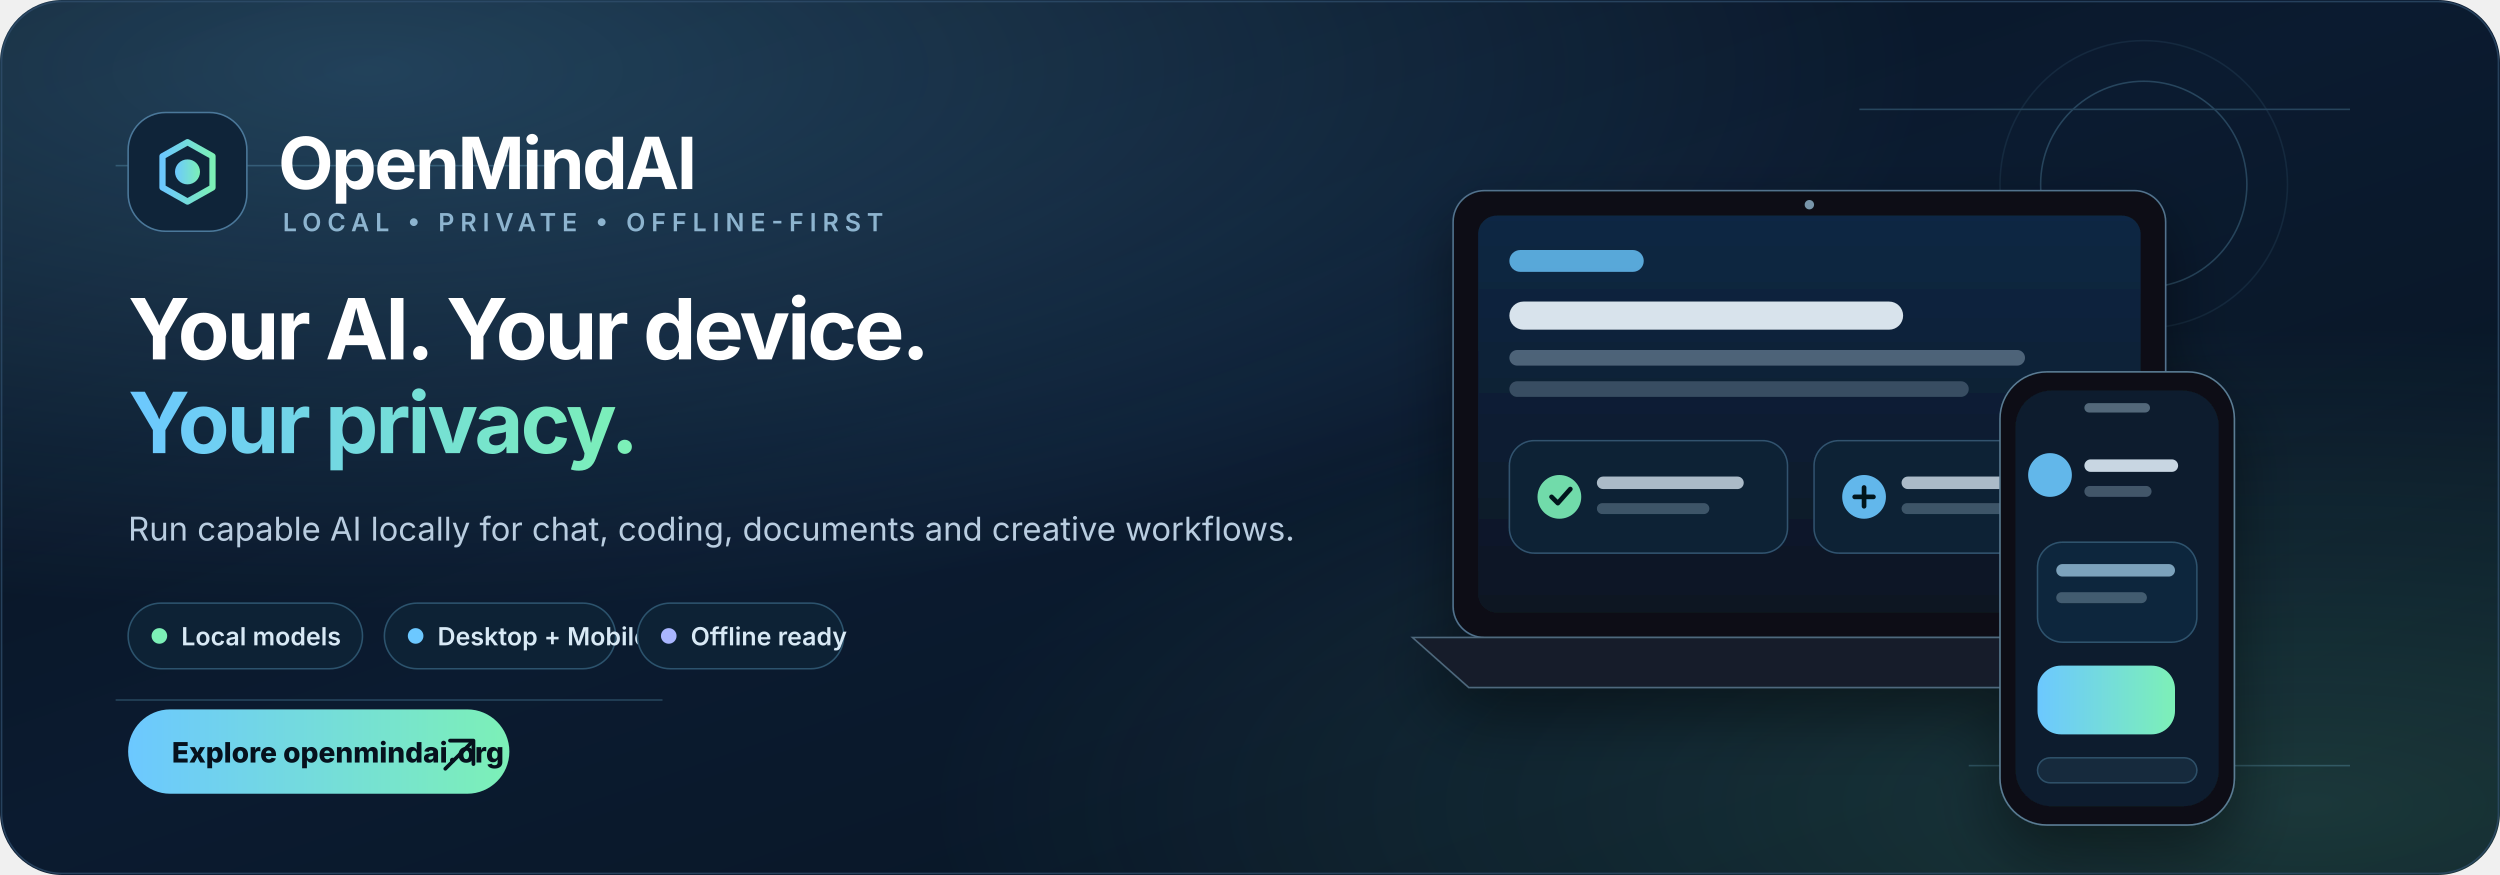
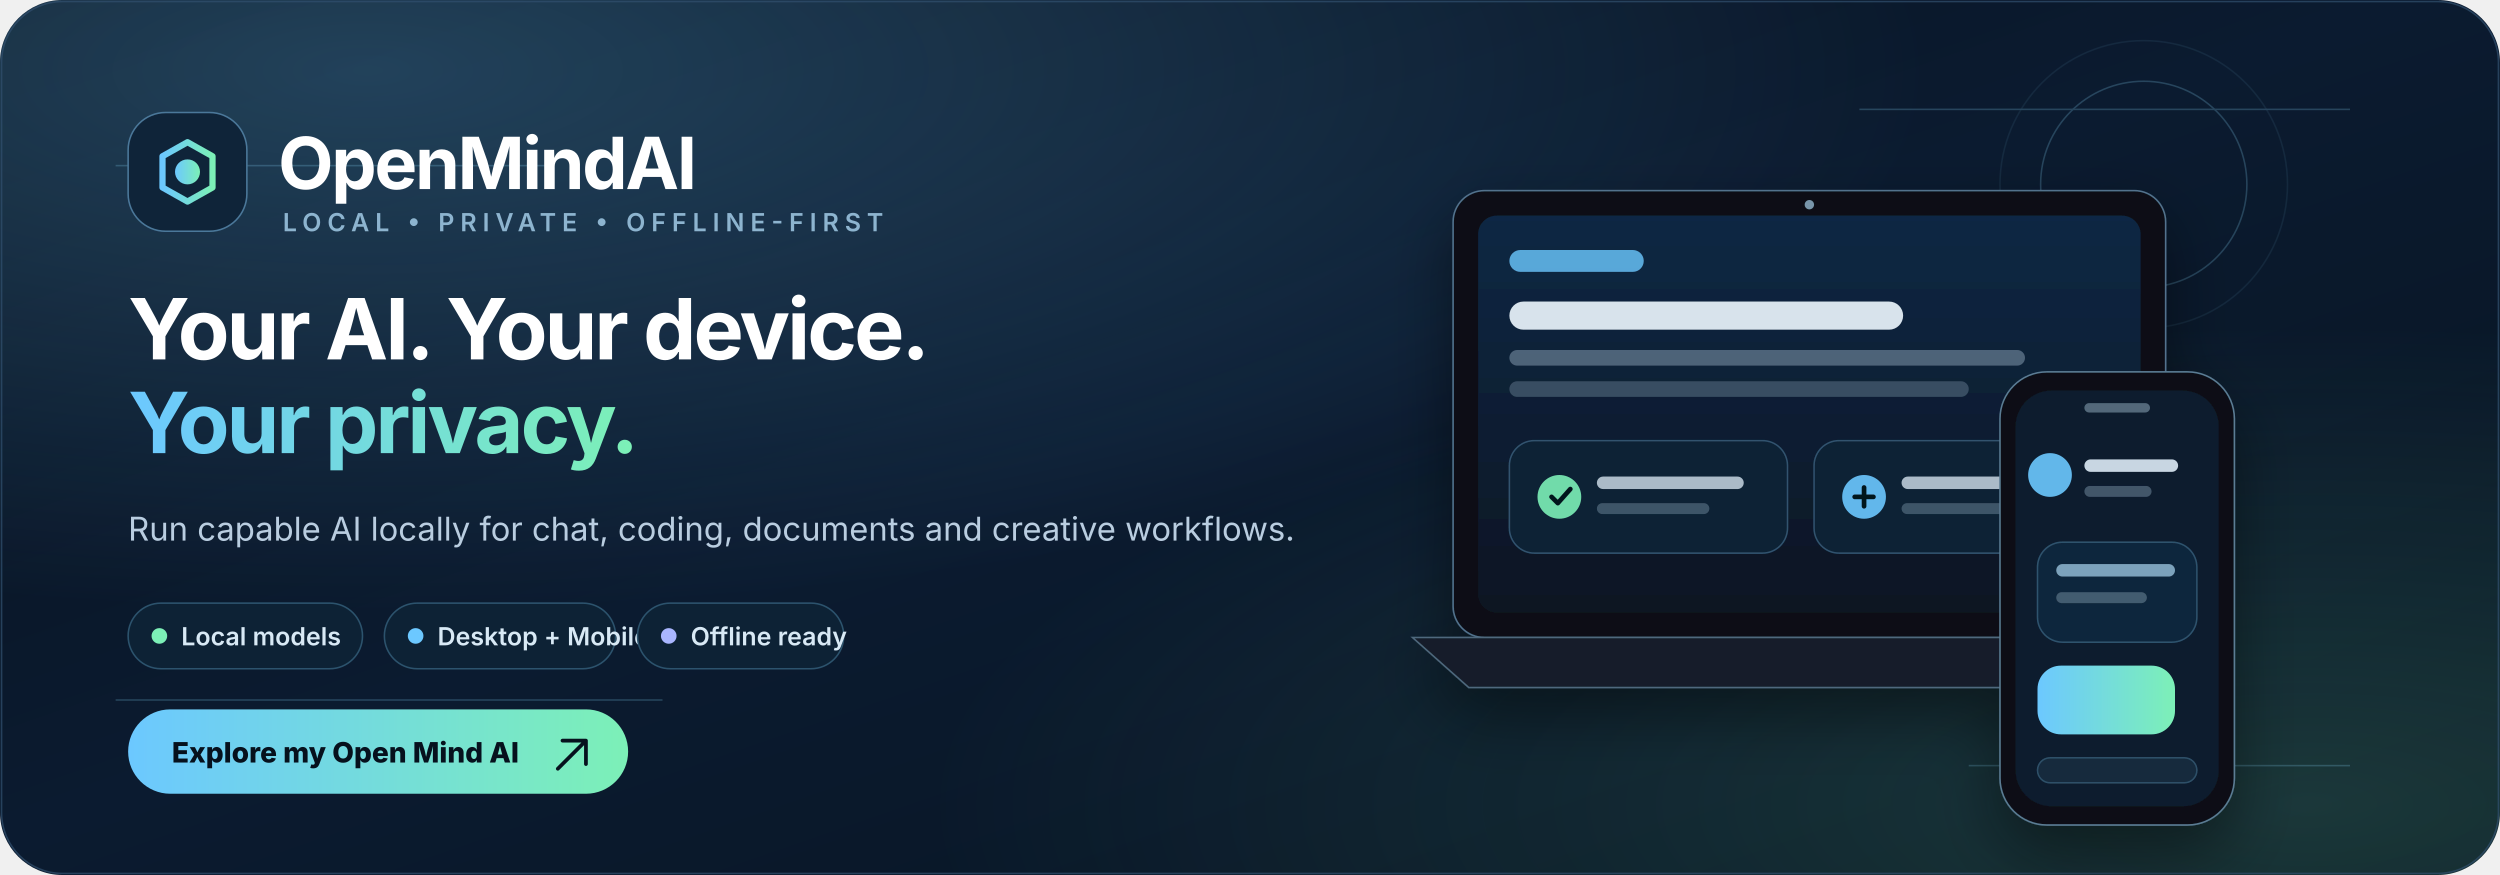
<svg xmlns="http://www.w3.org/2000/svg" viewBox="0 0 1600 560" role="img" aria-labelledby="title desc">
  <defs>
    <linearGradient id="bg" x1="0" y1="0" x2="1" y2="1">
      <stop offset="0" stop-color="#07101c" />
      <stop offset="0.48" stop-color="#0b1b30" />
      <stop offset="1" stop-color="#07131f" />
    </linearGradient>
    <linearGradient id="accent" x1="0" y1="0" x2="1" y2="0">
      <stop offset="0" stop-color="#6cc8ff" />
      <stop offset="1" stop-color="#7cf0b7" />
    </linearGradient>
    <linearGradient id="screen" x1="0" y1="0" x2="0" y2="1">
      <stop offset="0" stop-color="#102844" />
      <stop offset="1" stop-color="#081523" />
    </linearGradient>
    <radialGradient id="glowA" cx="0.15" cy="0.08" r="0.62">
      <stop offset="0" stop-color="#6cc8ff" stop-opacity="0.26" />
      <stop offset="1" stop-color="#6cc8ff" stop-opacity="0" />
    </radialGradient>
    <radialGradient id="glowB" cx="0.92" cy="0.92" r="0.55">
      <stop offset="0" stop-color="#7cf0b7" stop-opacity="0.16" />
      <stop offset="1" stop-color="#7cf0b7" stop-opacity="0" />
    </radialGradient>
    <filter id="shadow" x="-20%" y="-20%" width="140%" height="140%">
      <feDropShadow dx="0" dy="18" stdDeviation="20" flood-color="#000000" flood-opacity="0.42" />
    </filter>
  </defs>
  <rect width="1600" height="560" rx="40" fill="url(#bg)" />
  <rect width="1600" height="560" rx="40" fill="url(#glowA)" />
  <rect width="1600" height="560" rx="40" fill="url(#glowB)" />
  <rect x="1" y="1" width="1598" height="558" rx="39" fill="none" stroke="#31506e" stroke-opacity="0.72" />
  <g opacity="0.22" stroke="#89dcff">
    <path d="M74 106h278M74 448h350M1190 70h314M1260 490h244" />
    <circle cx="1372" cy="118" r="66" fill="none" />
    <circle cx="1372" cy="118" r="92" fill="none" stroke-opacity="0.35" />
  </g>
  <g transform="translate(82 72)">
    <g>
      <rect width="76" height="76" rx="24" fill="#0f2439" stroke="#4b789a" />
      <path d="M22 48V28l16-9 16 9v20l-16 9-16-9Z" fill="none" stroke="url(#accent)" stroke-width="4" stroke-linejoin="round" />
      <circle cx="38" cy="38" r="8" fill="url(#accent)" />
    </g>
    <text x="96" y="49" fill="#ffffff" font-family="Inter,Segoe UI,Arial,sans-serif" font-size="46" font-weight="700" letter-spacing="-1.4">OpenMindAI</text>
    <text x="99" y="76" fill="#8db4cf" font-family="Inter,Segoe UI,Arial,sans-serif" font-size="16" font-weight="600" letter-spacing="3.8">LOCAL • PRIVATE • OFFLINE-FIRST</text>
    <text x="0" y="158" fill="#ffffff" font-family="Inter,Segoe UI,Arial,sans-serif" font-size="54" font-weight="700" letter-spacing="-1.8">Your AI. Your device.</text>
    <text x="0" y="218" fill="url(#accent)" font-family="Inter,Segoe UI,Arial,sans-serif" font-size="54" font-weight="700" letter-spacing="-1.8">Your privacy.</text>
    <text x="0" y="274" fill="#b9cde0" font-family="Inter,Segoe UI,Arial,sans-serif" font-size="21">Run capable AI locally for chat, coding, documents and creative workflows.</text>
    <g transform="translate(0 314)" font-family="Inter,Segoe UI,Arial,sans-serif" font-size="16" font-weight="600">
      <g>
        <rect width="150" height="42" rx="21" fill="#0d2235" stroke="#2c536d" />
        <circle cx="20" cy="21" r="5" fill="#7cf0b7" />
        <text x="34" y="27" fill="#d8e9f5">Local models</text>
      </g>
      <g transform="translate(164 0)">
        <rect width="148" height="42" rx="21" fill="#0d2235" stroke="#2c536d" />
        <circle cx="20" cy="21" r="5" fill="#6cc8ff" />
        <text x="34" y="27" fill="#d8e9f5">Desktop + Mobile</text>
      </g>
      <g transform="translate(326 0)">
        <rect width="132" height="42" rx="21" fill="#0d2235" stroke="#2c536d" />
        <circle cx="20" cy="21" r="5" fill="#a9b6ff" />
        <text x="34" y="27" fill="#d8e9f5">Offline ready</text>
      </g>
    </g>
    <g transform="translate(0 382)">
-       <rect width="244" height="54" rx="27" fill="url(#accent)" />
-       <text x="28" y="34" fill="#06111d" font-family="Inter,Segoe UI,Arial,sans-serif" font-size="18" font-weight="800">Explore openmindai.org</text>
-       <path d="M206 20h15v15M220 21l-17 17" fill="none" stroke="#06111d" stroke-width="2.4" stroke-linecap="round" stroke-linejoin="round" />
+       <rect width="320" height="54" rx="27" fill="url(#accent)" />
+       <text x="28" y="34" fill="#06111d" font-family="Inter,Segoe UI,Arial,sans-serif" font-size="18" font-weight="800">Explore my Open Mind AI</text>
+       <path d="M278 20h15v15M292 21l-17 17" fill="none" stroke="#06111d" stroke-width="2.4" stroke-linecap="round" stroke-linejoin="round" />
    </g>
  </g>
  <g transform="translate(930 88)" filter="url(#shadow)">
    <g>
      <rect x="0" y="34" width="456" height="286" rx="20" fill="#0a1018" stroke="#52728d" />
      <rect x="16" y="50" width="424" height="254" rx="12" fill="url(#screen)" />
      <circle cx="228" cy="43" r="3" fill="#7895aa" />
      <rect x="36" y="72" width="86" height="14" rx="7" fill="#6cc8ff" fill-opacity="0.8" />
      <rect x="36" y="105" width="252" height="18" rx="9" fill="#eff8ff" fill-opacity="0.9" />
      <rect x="36" y="136" width="330" height="10" rx="5" fill="#8299ad" fill-opacity="0.55" />
      <rect x="36" y="156" width="294" height="10" rx="5" fill="#8299ad" fill-opacity="0.38" />
      <rect x="36" y="194" width="178" height="72" rx="16" fill="#0c2134" stroke="#31526e" />
      <rect x="231" y="194" width="178" height="72" rx="16" fill="#0c2134" stroke="#31526e" />
      <circle cx="68" cy="230" r="14" fill="#7cf0b7" fill-opacity="0.9" />
      <path d="M63 230l4 4 8-9" fill="none" stroke="#06131d" stroke-width="3" stroke-linecap="round" stroke-linejoin="round" />
      <rect x="92" y="217" width="94" height="8" rx="4" fill="#d7e7f2" fill-opacity="0.78" />
      <rect x="92" y="234" width="72" height="7" rx="3.5" fill="#71899c" fill-opacity="0.5" />
      <circle cx="263" cy="230" r="14" fill="#6cc8ff" fill-opacity="0.9" />
      <path d="M257 230h12M263 224v12" stroke="#06131d" stroke-width="3" stroke-linecap="round" />
      <rect x="287" y="217" width="94" height="8" rx="4" fill="#d7e7f2" fill-opacity="0.78" />
      <rect x="287" y="234" width="70" height="7" rx="3.5" fill="#71899c" fill-opacity="0.5" />
      <path d="M-26 320h508l-36 32H10l-36-32Z" fill="#151f2a" stroke="#4f687d" />
    </g>
    <g transform="translate(350 150)">
      <rect width="150" height="290" rx="30" fill="#0a1018" stroke="#5b7c94" />
      <rect x="10" y="12" width="130" height="266" rx="23" fill="#0b1b2d" />
      <rect x="54" y="20" width="42" height="6" rx="3" fill="#52687a" />
      <circle cx="32" cy="66" r="14" fill="#6cc8ff" fill-opacity="0.9" />
      <rect x="54" y="56" width="60" height="8" rx="4" fill="#e6f4ff" fill-opacity="0.86" />
      <rect x="54" y="73" width="43" height="7" rx="3.5" fill="#6f879a" fill-opacity="0.55" />
      <rect x="24" y="109" width="102" height="64" rx="16" fill="#10273c" stroke="#2e526d" />
      <rect x="36" y="123" width="76" height="8" rx="4" fill="#9fcae6" fill-opacity="0.75" />
      <rect x="36" y="141" width="58" height="7" rx="3.5" fill="#6d879b" fill-opacity="0.55" />
      <rect x="24" y="188" width="88" height="44" rx="15" fill="url(#accent)" />
      <rect x="24" y="247" width="102" height="16" rx="8" fill="#132a3e" stroke="#2f5068" />
    </g>
  </g>
</svg>
